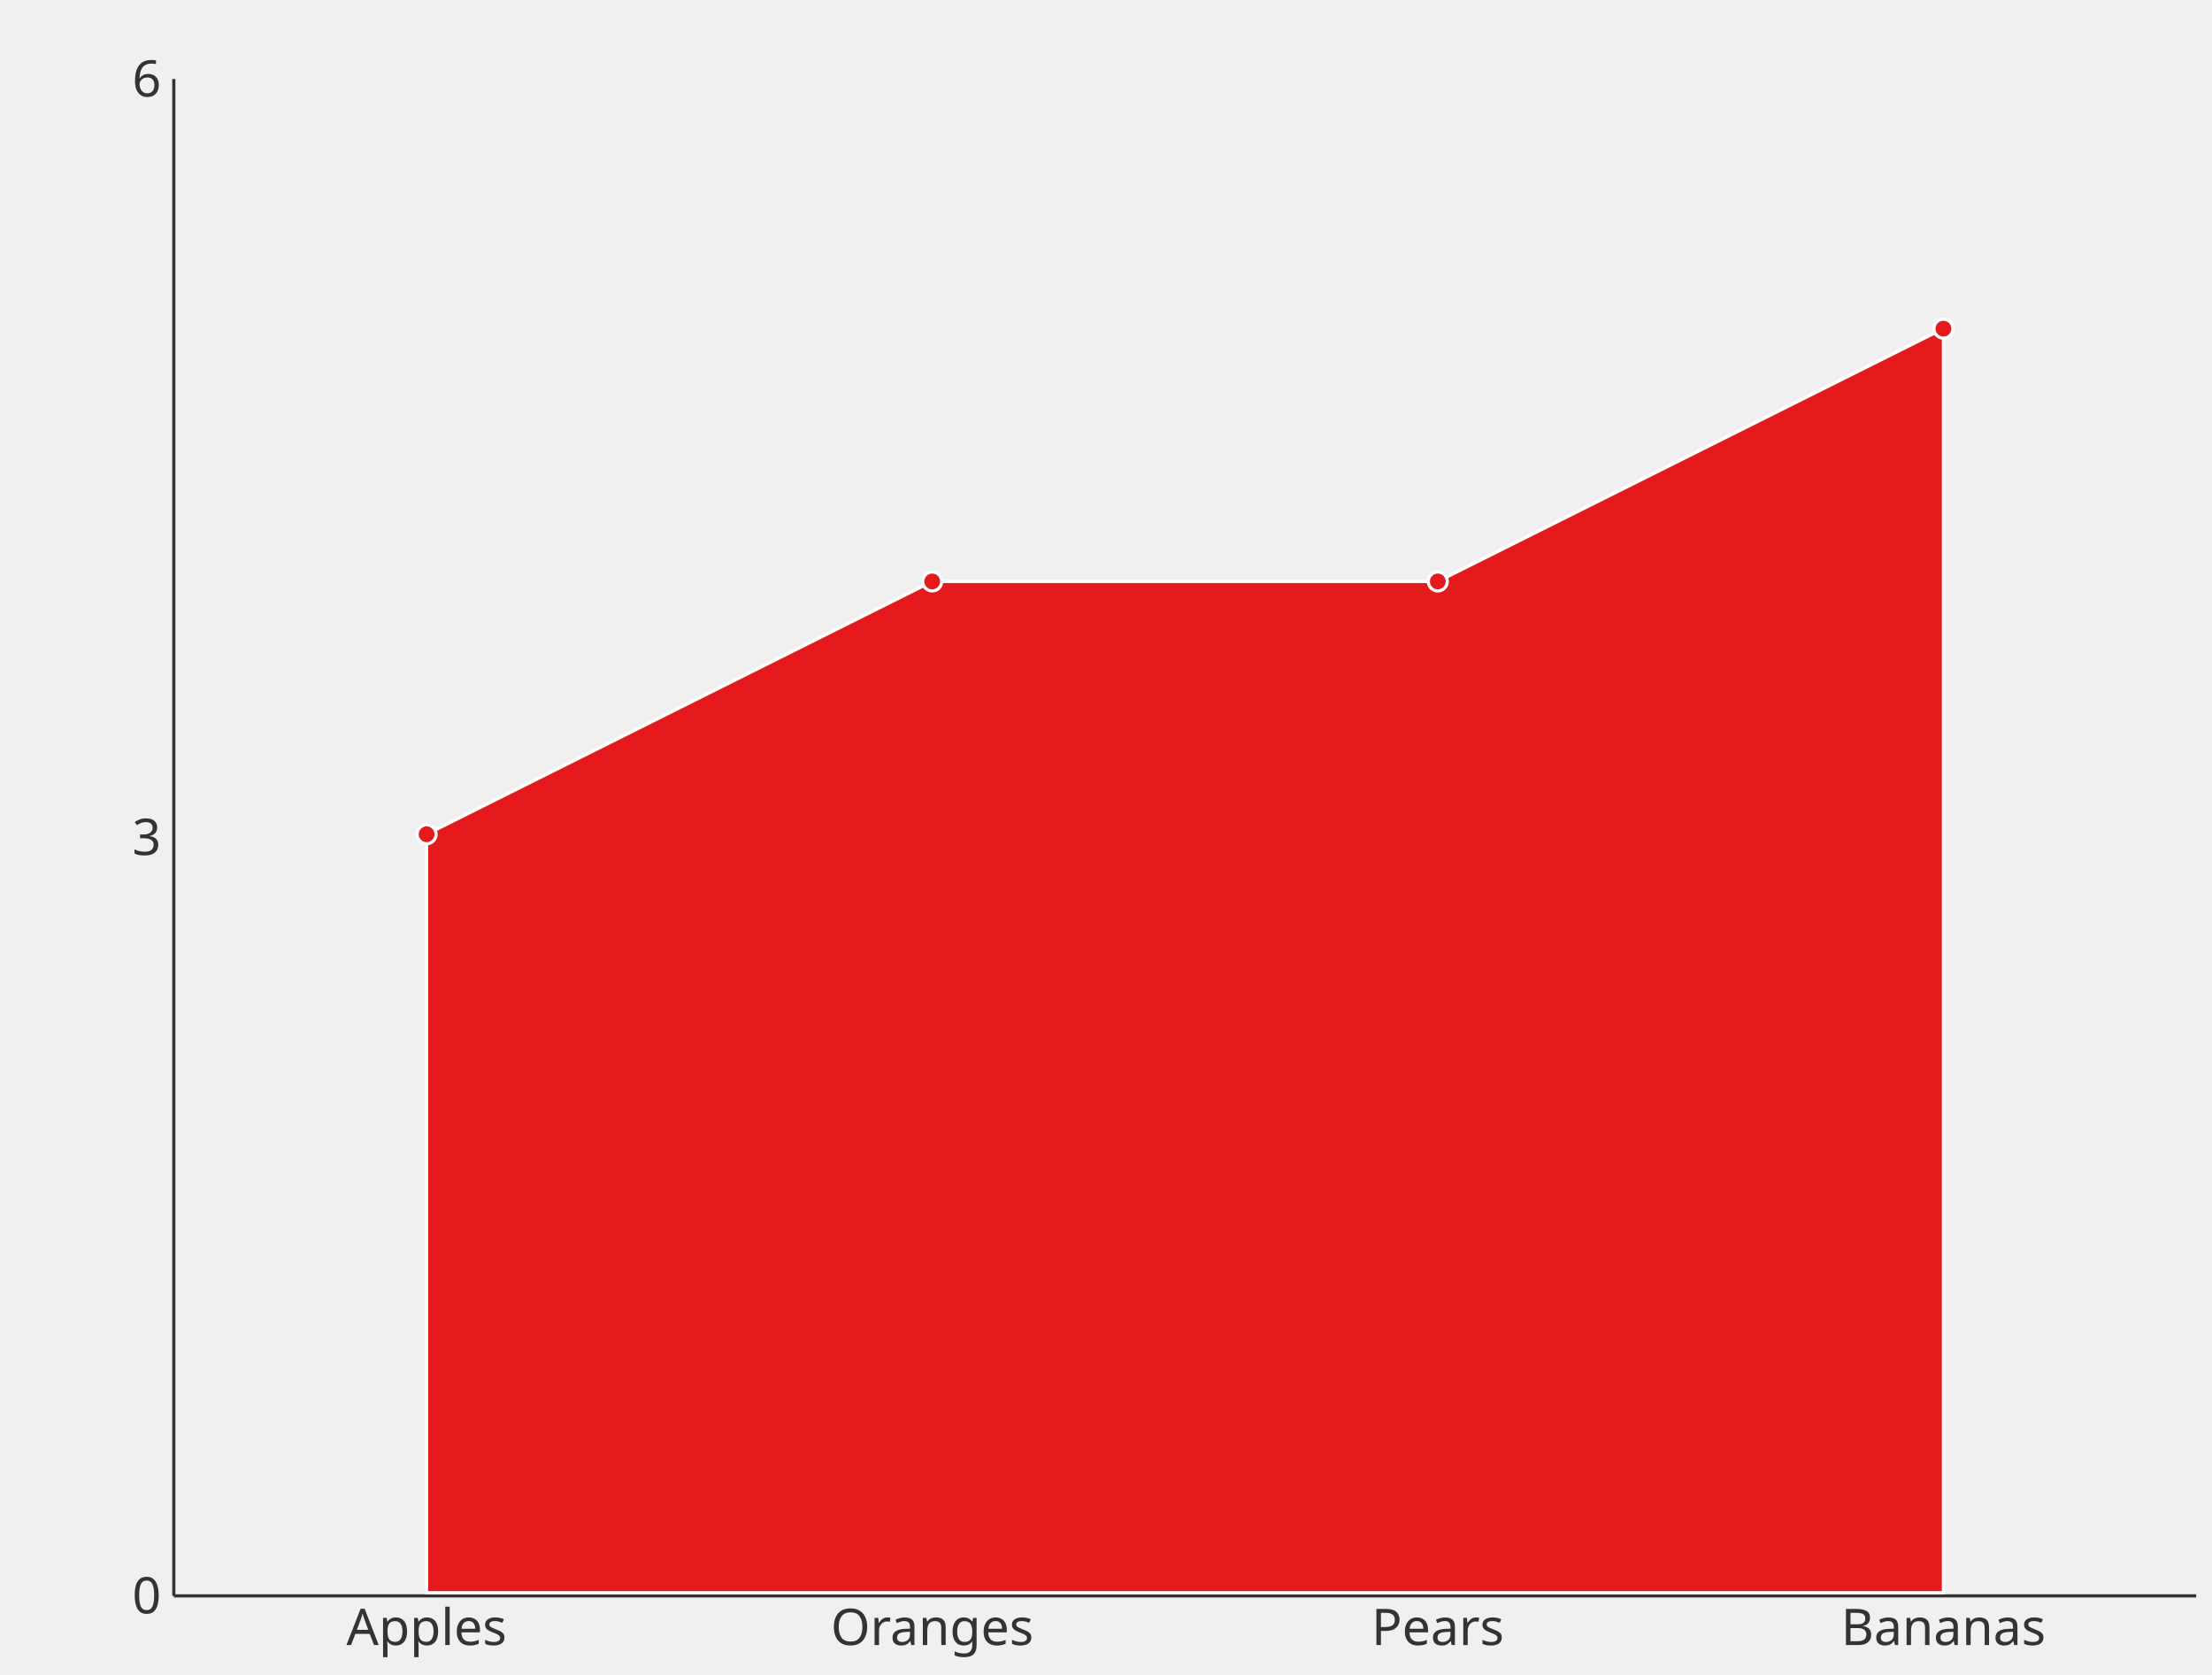
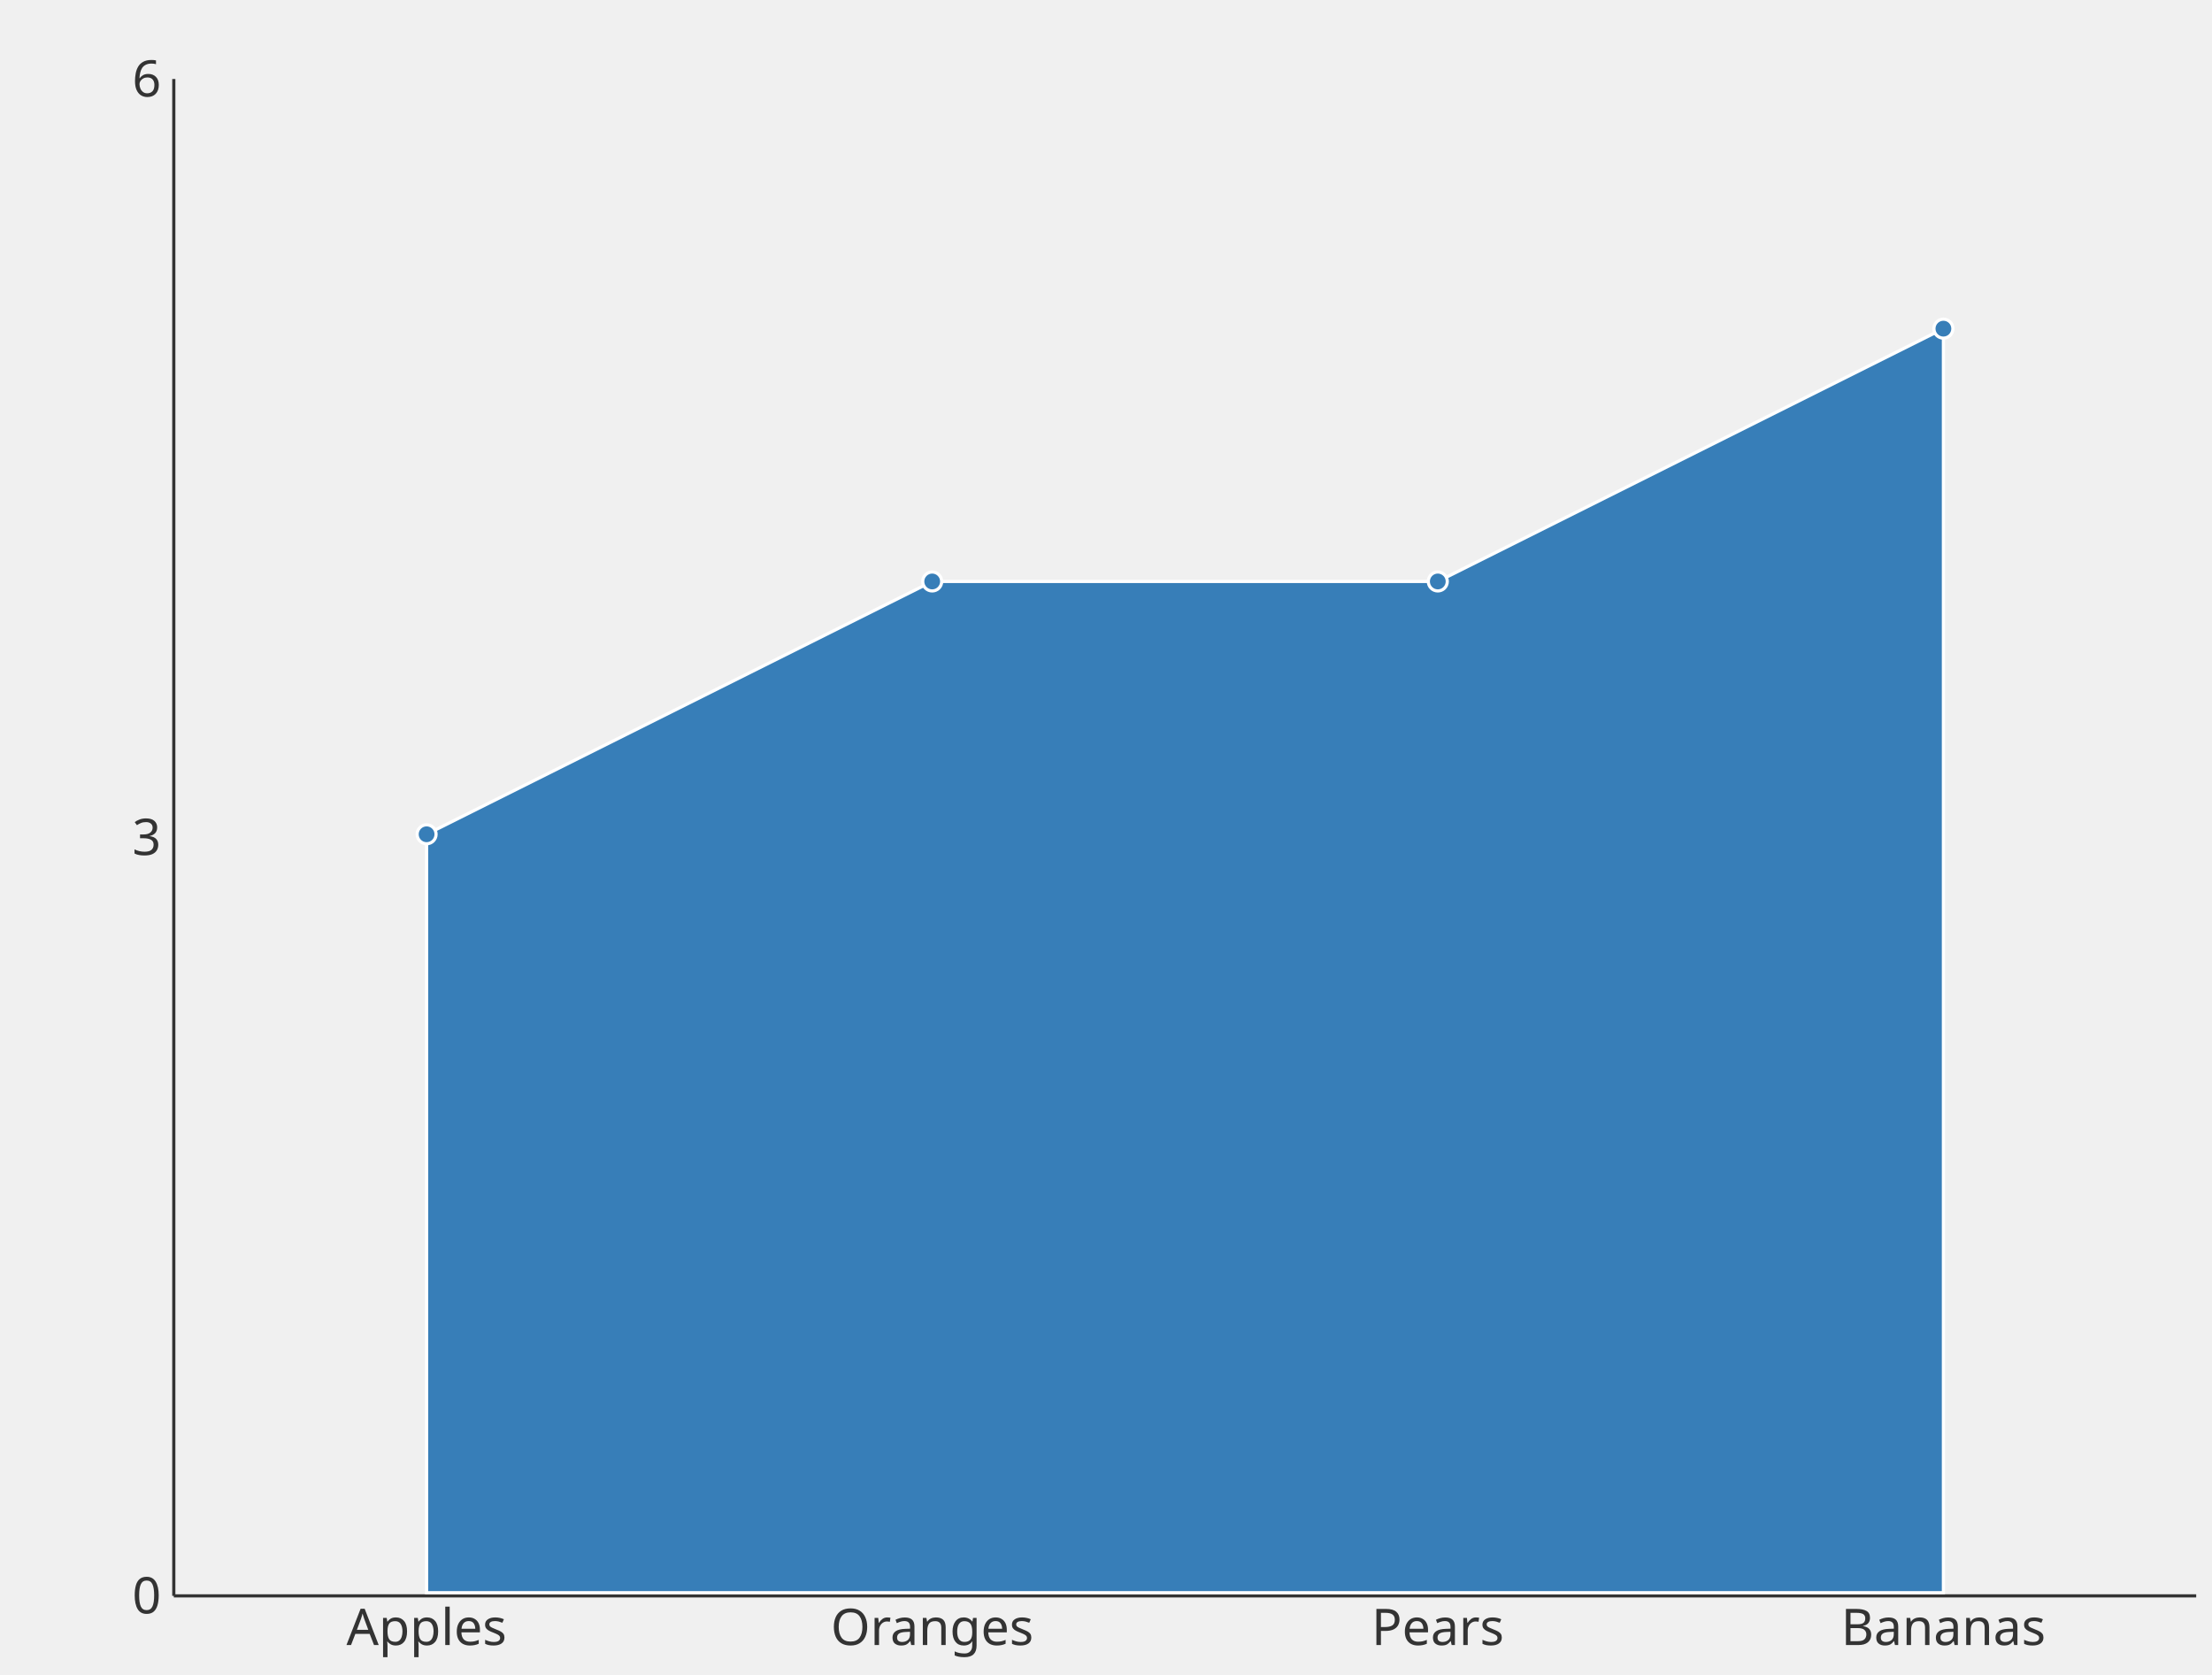
<svg xmlns="http://www.w3.org/2000/svg" font-family="sans-serif" font-size="16" viewBox="-55 -25 700 530">
  <style>
		@media (prefers-color-scheme: dark) {
			[fill="#333"] {fill: white}
			[stroke="#333"] {stroke: white}
		}
	</style>
  <g role="table">
    <line stroke="#333" x1="0" x2="0" y1="0" y2="480" />
    <line stroke="#333" x1="0" x2="640" y1="480" y2="480" />
    <g aria-hidden="true">
      <text dominant-baseline="middle" fill="#333" text-anchor="end" x="-4" y="480">0</text>
      <text dominant-baseline="middle" fill="#333" text-anchor="end" x="-4" y="240">3</text>
      <text dominant-baseline="middle" fill="#333" text-anchor="end" x="-4" y="0">6</text>
    </g>
    <g role="row">
      <text dominant-baseline="middle" fill="#333" role="columnheader" text-anchor="middle" x="80" y="490">Apples</text>
      <text dominant-baseline="middle" fill="#333" role="columnheader" text-anchor="middle" x="240" y="490">Oranges</text>
      <text dominant-baseline="middle" fill="#333" role="columnheader" text-anchor="middle" x="400" y="490">Pears</text>
      <text dominant-baseline="middle" fill="#333" role="columnheader" text-anchor="middle" x="560" y="490">Bananas</text>
    </g>
-     <polygon fill="#e41a1c" points="80,239 240,159 400,159 560,79 560,479 400,479 240,479 80,479" stroke="white" />
-     <g fill="#e41a1c" role="row" stroke="white">
+     <polygon fill="#377eb8" points="80,239 240,159 400,159 560,79 560,479 400,479 240,479 80,479" stroke="white" />
+     <g fill="#377eb8" role="row" stroke="white">
      <circle cx="80" cy="239" r="3" role="cell">
				</circle>
      <circle cx="240" cy="159" r="3" role="cell">
				</circle>
      <circle cx="400" cy="159" r="3" role="cell">
				</circle>
      <circle cx="560" cy="79" r="3" role="cell">
				</circle>
    </g>
  </g>
</svg>
